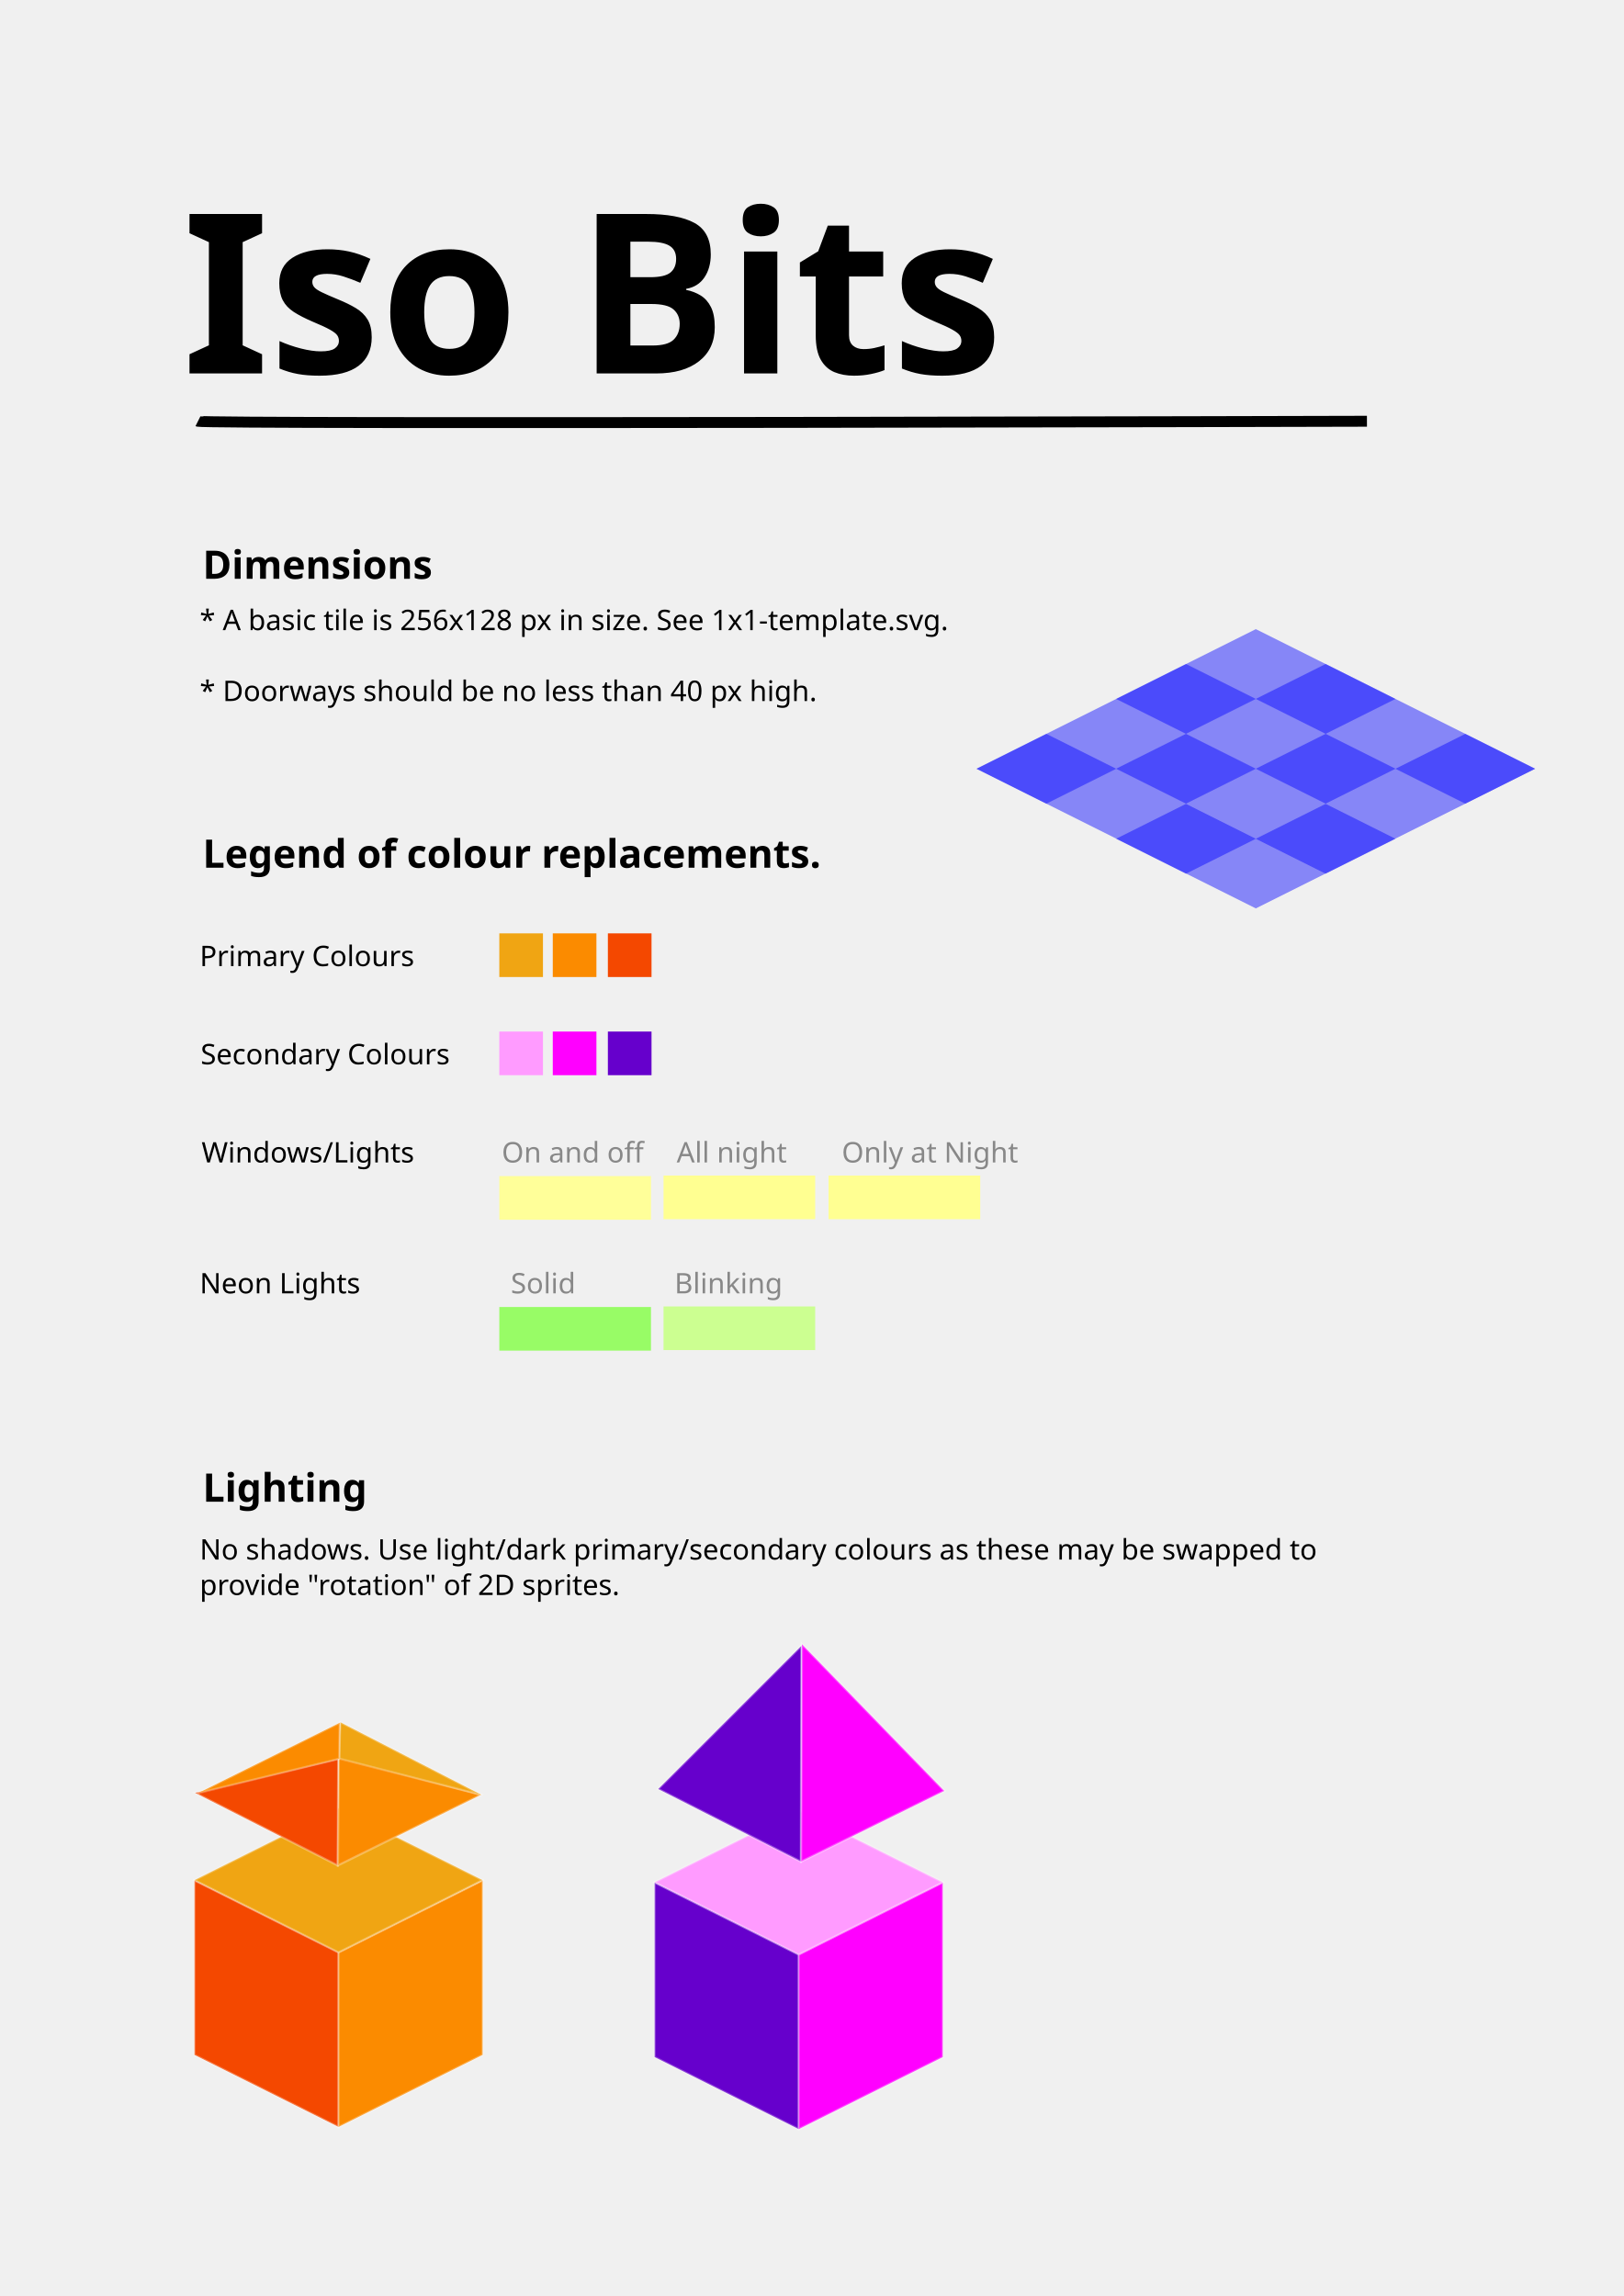
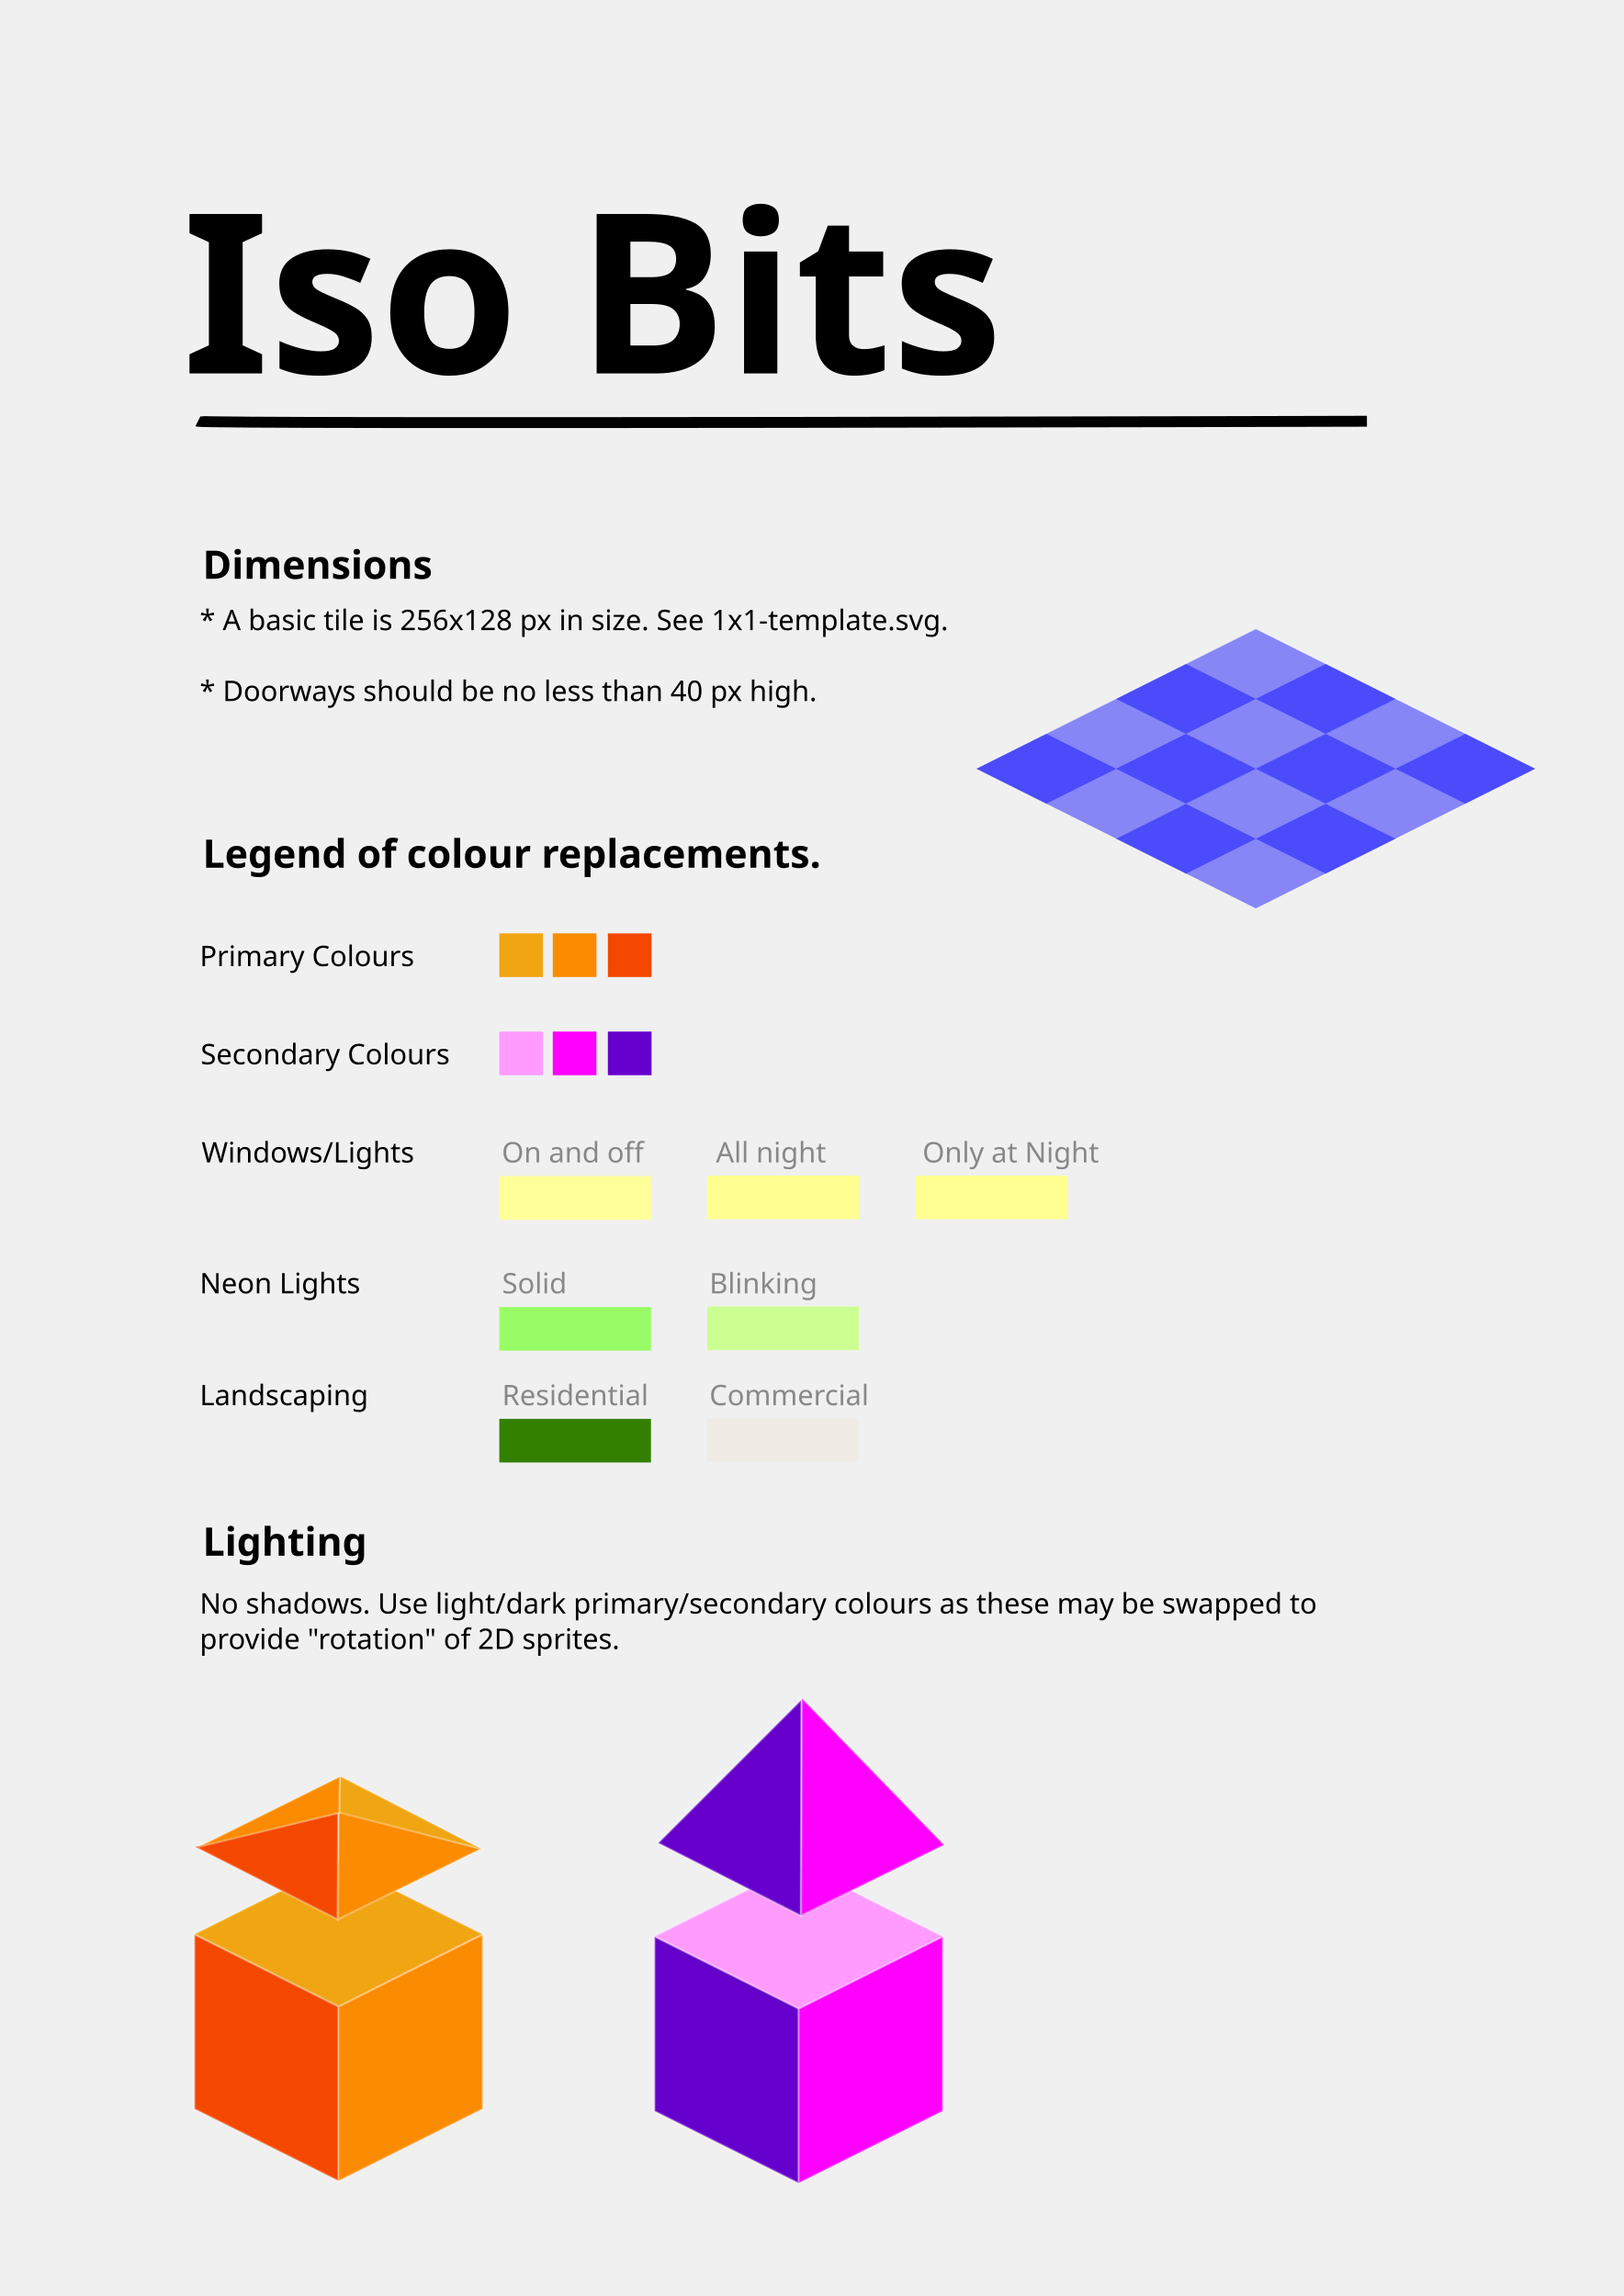
- <svg xmlns="http://www.w3.org/2000/svg" width="744.094" height="1052.362" id="svg27099" version="1.1">
-   <defs id="defs27101" />
+ <svg xmlns="http://www.w3.org/2000/svg" xmlns:xlink="http://www.w3.org/1999/xlink" width="744.094" height="1052.362" id="svg27099" version="1.1">
+   <defs id="defs27101">
+     <linearGradient y2="560.222" x2="153.328" y1="560.222" x1="152.771" gradientUnits="userSpaceOnUse" id="linearGradient7715" xlink:href="#linearGradient4802" />
+     <linearGradient y2="560.222" x2="153.328" y1="560.222" x1="152.771" gradientUnits="userSpaceOnUse" id="linearGradient7713" xlink:href="#linearGradient4802" />
+     <linearGradient y2="560.222" x2="153.328" y1="560.222" x1="152.771" gradientUnits="userSpaceOnUse" id="linearGradient7711" xlink:href="#linearGradient4802" />
+     <linearGradient y2="560.222" x2="153.328" y1="560.222" x1="152.771" gradientUnits="userSpaceOnUse" id="linearGradient7709" xlink:href="#linearGradient4802" />
+     <linearGradient y2="560.222" x2="153.328" y1="560.222" x1="152.771" gradientUnits="userSpaceOnUse" id="linearGradient7707" xlink:href="#linearGradient4802" />
+     <linearGradient y2="560.222" x2="153.328" y1="560.222" x1="152.771" gradientUnits="userSpaceOnUse" id="linearGradient7705" xlink:href="#linearGradient4802" />
+     <linearGradient y2="604.858" x2="526" y1="524.608" x1="517" gradientTransform="matrix(4,0,0,4,-1341.04,-2370.053)" gradientUnits="userSpaceOnUse" id="linearGradient7703" xlink:href="#linearGradient5449" />
+     <linearGradient y2="651.222" x2="674.185" y1="598.013" x1="623.087" gradientTransform="matrix(4,0,0,4,-1341.04,-2370.053)" gradientUnits="userSpaceOnUse" id="linearGradient7701" xlink:href="#linearGradient5459" />
+     <linearGradient id="linearGradient6723">
+       <stop style="stop-color:#5a5a5a;stop-opacity:1" offset="0" id="stop6725" />
+       <stop style="stop-color:#cccccf;stop-opacity:1" offset="1" id="stop6727" />
+     </linearGradient>
+     <linearGradient id="linearGradient6715">
+       <stop style="stop-color:#888888;stop-opacity:1" offset="0" id="stop6717" />
+       <stop style="stop-color:#eeeeee;stop-opacity:1" offset="1" id="stop6719" />
+     </linearGradient>
+     <linearGradient xlink:href="#linearGradient6715" id="linearGradient6721" x1="165.096" y1="38.697" x2="168.659" y2="37.195" gradientUnits="userSpaceOnUse" />
+     <linearGradient xlink:href="#linearGradient6723" id="linearGradient6729" x1="167.261" y1="41.305" x2="169.278" y2="35.825" gradientUnits="userSpaceOnUse" />
+     <linearGradient gradientTransform="matrix(4,0,0,4,-1341.04,-2370.053)" y2="651.222" x2="674.185" y1="598.013" x1="623.087" gradientUnits="userSpaceOnUse" id="linearGradient6512" xlink:href="#linearGradient5459" />
+     <linearGradient gradientTransform="matrix(4,0,0,4,-1341.04,-2370.053)" y2="604.858" x2="526" y1="524.608" x1="517" gradientUnits="userSpaceOnUse" id="linearGradient6391" xlink:href="#linearGradient5449" />
+     <linearGradient id="linearGradient5518">
+       <stop id="stop5520" style="stop-color:#6600cc;stop-opacity:1" offset="0" />
+       <stop id="stop5522" style="stop-color:#ff00ff;stop-opacity:1" offset="1" />
+     </linearGradient>
+     <linearGradient id="linearGradient4820">
+       <stop id="stop4822" style="stop-color:#f44800;stop-opacity:1" offset="0" />
+       <stop id="stop4824" style="stop-color:#fb8b00;stop-opacity:1" offset="1" />
+     </linearGradient>
+     <linearGradient id="linearGradient4767">
+       <stop id="stop4769" style="stop-color:#6600cc;stop-opacity:1" offset="0" />
+       <stop id="stop4771" style="stop-color:#ff00ff;stop-opacity:1" offset="1" />
+     </linearGradient>
+     <linearGradient x1="115" y1="160.818" x2="140" y2="160.818" id="linearGradient5425" xlink:href="#linearGradient4820" gradientUnits="userSpaceOnUse" gradientTransform="translate(257.0333,50)" />
+     <linearGradient x1="100" y1="171" x2="155" y2="171" id="linearGradient5427" xlink:href="#linearGradient4820" gradientUnits="userSpaceOnUse" gradientTransform="translate(257.0333,50)" />
+     <linearGradient x1="-124.915" y1="214.258" x2="-74.66" y2="264.513" id="linearGradient5429" xlink:href="#linearGradient4820" gradientUnits="userSpaceOnUse" gradientTransform="translate(87.37054,199.6794)" />
+     <linearGradient x1="-150.819" y1="279.177" x2="-136.867" y2="293.129" id="linearGradient5431" xlink:href="#linearGradient4767" gradientUnits="userSpaceOnUse" gradientTransform="matrix(0.8959322,-0.4441909,0.8959322,0.4441909,257.0333,0)" />
+     <linearGradient x1="115" y1="160.818" x2="140" y2="160.818" id="linearGradient5433" xlink:href="#linearGradient4820" gradientUnits="userSpaceOnUse" gradientTransform="translate(257.0333,0)" />
+     <linearGradient x1="100" y1="171" x2="155" y2="171" id="linearGradient5435" xlink:href="#linearGradient4820" gradientUnits="userSpaceOnUse" gradientTransform="translate(257.0333,0)" />
+     <linearGradient x1="-124.915" y1="214.258" x2="-74.66" y2="264.513" id="linearGradient5437" xlink:href="#linearGradient4820" gradientUnits="userSpaceOnUse" gradientTransform="translate(143.525,143.525)" />
+     <linearGradient x1="115" y1="160.818" x2="140" y2="160.818" id="linearGradient5502" xlink:href="#linearGradient4820" gradientUnits="userSpaceOnUse" gradientTransform="translate(-33.53807,32.91851)" />
+     <linearGradient x1="100" y1="171" x2="155" y2="171" id="linearGradient5504" xlink:href="#linearGradient4820" gradientUnits="userSpaceOnUse" gradientTransform="translate(-33.53807,32.91851)" />
+     <linearGradient x1="-124.915" y1="214.258" x2="-74.66" y2="264.513" id="linearGradient5506" xlink:href="#linearGradient4820" gradientUnits="userSpaceOnUse" gradientTransform="matrix(0.8954307,-0.4452009,0.8954307,0.4452009,-33.53807,32.91851)" />
+     <linearGradient x1="-124.915" y1="214.258" x2="-74.66" y2="264.513" id="linearGradient5509" xlink:href="#linearGradient4820" gradientUnits="userSpaceOnUse" gradientTransform="matrix(0.8954307,-0.4452009,0.8954307,0.4452009,-31.03807,38.91851)" />
+     <linearGradient x1="115" y1="160.818" x2="140" y2="160.818" id="linearGradient5512" xlink:href="#linearGradient4820" gradientUnits="userSpaceOnUse" gradientTransform="translate(-31.03807,33.91851)" />
+     <linearGradient x1="100" y1="171" x2="155" y2="171" id="linearGradient5514" xlink:href="#linearGradient4820" gradientUnits="userSpaceOnUse" gradientTransform="translate(-31.03807,33.91851)" />
+     <linearGradient x1="85" y1="186" x2="110" y2="186" id="linearGradient5524" xlink:href="#linearGradient5518" gradientUnits="userSpaceOnUse" gradientTransform="translate(0,5)" />
+     <linearGradient x1="-124.915" y1="214.258" x2="-74.66" y2="264.513" id="linearGradient3122" xlink:href="#linearGradient4820" gradientUnits="userSpaceOnUse" gradientTransform="matrix(0.8954307,-0.4452009,0.8954307,0.4452009,-31.03807,38.91851)" />
+     <linearGradient x1="85" y1="186" x2="110" y2="186" id="linearGradient3124" xlink:href="#linearGradient5518" gradientUnits="userSpaceOnUse" gradientTransform="translate(0,5)" />
+     <linearGradient x1="115" y1="160.818" x2="140" y2="160.818" id="linearGradient3126" xlink:href="#linearGradient4820" gradientUnits="userSpaceOnUse" gradientTransform="translate(-33.53807,32.91851)" />
+     <linearGradient x1="100" y1="171" x2="155" y2="171" id="linearGradient3128" xlink:href="#linearGradient4820" gradientUnits="userSpaceOnUse" gradientTransform="translate(-33.53807,32.91851)" />
+     <linearGradient x1="-124.915" y1="214.258" x2="-74.66" y2="264.513" id="linearGradient3130" xlink:href="#linearGradient4820" gradientUnits="userSpaceOnUse" gradientTransform="matrix(0.8954307,-0.4452009,0.8954307,0.4452009,-33.53807,32.91851)" />
+     <linearGradient x1="85" y1="186" x2="110" y2="186" id="linearGradient3163" xlink:href="#linearGradient5518" gradientUnits="userSpaceOnUse" gradientTransform="translate(0,5)" />
+     <linearGradient x1="-124.915" y1="214.258" x2="-74.66" y2="264.513" id="linearGradient3166" xlink:href="#linearGradient4820" gradientUnits="userSpaceOnUse" gradientTransform="matrix(0.8954307,-0.4452009,0.8954307,0.4452009,-31.03807,38.91851)" />
+     <linearGradient xlink:href="#linearGradient4820" id="linearGradient3140" gradientUnits="userSpaceOnUse" gradientTransform="translate(-33.53807,32.91851)" x1="115" y1="160.818" x2="140" y2="160.818" />
+     <linearGradient xlink:href="#linearGradient4820" id="linearGradient3142" gradientUnits="userSpaceOnUse" gradientTransform="translate(-33.53807,32.91851)" x1="100" y1="171" x2="155" y2="171" />
+     <linearGradient xlink:href="#linearGradient4820" id="linearGradient3144" gradientUnits="userSpaceOnUse" gradientTransform="matrix(0.8954307,-0.4452009,0.8954307,0.4452009,-33.53807,32.91851)" x1="-124.915" y1="214.258" x2="-74.66" y2="264.513" />
+     <linearGradient xlink:href="#linearGradient4820" id="linearGradient3147" gradientUnits="userSpaceOnUse" gradientTransform="matrix(0.8954307,-0.4452009,0.8954307,0.4452009,-236.0381,10.66851)" x1="-124.915" y1="214.258" x2="-74.66" y2="264.513" />
+     <linearGradient xlink:href="#linearGradient4820" id="linearGradient3150" gradientUnits="userSpaceOnUse" gradientTransform="translate(-236.0381,10.66851)" x1="115" y1="160.818" x2="140" y2="160.818" />
+     <linearGradient xlink:href="#linearGradient4820" id="linearGradient3152" gradientUnits="userSpaceOnUse" gradientTransform="translate(-236.0381,10.66851)" x1="100" y1="171" x2="155" y2="171" />
+     <linearGradient xlink:href="#linearGradient5518" id="linearGradient3156" gradientUnits="userSpaceOnUse" gradientTransform="translate(-205,5)" x1="85" y1="186" x2="110" y2="186" />
+     <linearGradient xlink:href="#linearGradient5518" id="linearGradient3161" gradientUnits="userSpaceOnUse" gradientTransform="translate(-205,25)" x1="85" y1="186" x2="110" y2="186" />
+     <linearGradient xlink:href="#linearGradient5518" id="linearGradient3164" gradientUnits="userSpaceOnUse" gradientTransform="translate(-205,5)" x1="85" y1="186" x2="110" y2="186" />
+     <linearGradient y2="560.222" x2="153.328" y1="560.222" x1="152.771" gradientUnits="userSpaceOnUse" id="linearGradient6052" xlink:href="#linearGradient4802" />
+     <linearGradient y2="560.222" x2="153.328" y1="560.222" x1="152.771" gradientUnits="userSpaceOnUse" id="linearGradient6050" xlink:href="#linearGradient4802" />
+     <linearGradient y2="560.222" x2="153.328" y1="560.222" x1="152.771" gradientUnits="userSpaceOnUse" id="linearGradient6048" xlink:href="#linearGradient4802" />
+     <linearGradient y2="560.222" x2="153.328" y1="560.222" x1="152.771" gradientUnits="userSpaceOnUse" id="linearGradient6046" xlink:href="#linearGradient4802" />
+     <linearGradient y2="560.222" x2="153.328" y1="560.222" x1="152.771" gradientUnits="userSpaceOnUse" id="linearGradient6044" xlink:href="#linearGradient4802" />
+     <linearGradient y2="560.222" x2="153.328" y1="560.222" x1="152.771" gradientUnits="userSpaceOnUse" id="linearGradient6042" xlink:href="#linearGradient4802" />
+     <linearGradient id="linearGradient4802">
+       <stop id="stop4804" offset="0" style="stop-color:#6e6e37;stop-opacity:1;" />
+       <stop id="stop4806" offset="1" style="stop-color:#30331f;stop-opacity:1" />
+     </linearGradient>
+     <linearGradient id="linearGradient5449">
+       <stop id="stop5451" offset="0" style="stop-color:#ffffff;stop-opacity:0.343" />
+       <stop id="stop5453" offset="1" style="stop-color:#ffffff;stop-opacity:0;" />
+     </linearGradient>
+     <linearGradient id="linearGradient5459">
+       <stop id="stop5461" offset="0" style="stop-color:#ffffff;stop-opacity:0.218" />
+       <stop id="stop5463" offset="1" style="stop-color:#ffffff;stop-opacity:0;" />
+     </linearGradient>
+   </defs>
  <g id="layer1">
    <g transform="translate(-138.3422,-232.8571)" id="layer1-1-9">
      <rect style="fill:#f0a513;fill-opacity:1;stroke:none;display:inline" id="rect4336" width="20" height="20" x="367.165" y="660.666" />
      <rect y="660.666" x="391.665" height="20" width="20" id="rect4338" style="fill:#fb8b00;fill-opacity:1;stroke:none;display:inline" />
      <rect style="fill:#f44800;fill-opacity:1;stroke:none;display:inline" id="rect4340" width="20" height="20" x="416.915" y="660.666" />
      <rect y="705.666" x="367.165" height="20" width="20" id="rect4342" style="fill:#ff9bff;fill-opacity:1;stroke:none;display:inline" />
      <rect style="fill:#ff00ff;fill-opacity:1;stroke:none;display:inline" id="rect4344" width="20" height="20" x="391.665" y="705.666" />
      <rect y="705.666" x="416.915" height="20" width="20" id="rect4346" style="fill:#6600cc;fill-opacity:1;stroke:none;display:inline" />
      <rect style="fill:#ffff99;fill-opacity:1;stroke:none;display:inline" id="rect3585" width="69.5" height="20" x="367.165" y="771.916" />
-       <rect y="771.666" x="442.415" height="20" width="69.5" id="rect3587" style="fill:#ffff91;fill-opacity:1;stroke:none;display:inline" />
+       <rect y="771.666" x="462.415" height="20" width="69.5" id="rect3587" style="fill:#ffff91;fill-opacity:1;stroke:none;display:inline" />
      <text xml:space="preserve" style="font-size:40px;font-style:normal;font-variant:normal;font-weight:normal;font-stretch:normal;line-height:125%;letter-spacing:-52.51px;word-spacing:0px;fill:#000000;fill-opacity:1;stroke:none;display:inline;font-family:Droid Sans;-inkscape-font-specification:Droid Sans" x="229.863" y="675.666" id="text4357">
        <tspan id="tspan4359" x="229.863" y="675.666" style="font-size:13px;letter-spacing:0px">Primary Colours</tspan>
      </text>
      <text id="text4361" y="720.666" x="230.282" style="font-size:40px;font-style:normal;font-variant:normal;font-weight:normal;font-stretch:normal;line-height:125%;letter-spacing:-52.51px;word-spacing:0px;fill:#000000;fill-opacity:1;stroke:none;display:inline;font-family:Droid Sans;-inkscape-font-specification:Droid Sans" xml:space="preserve">
        <tspan style="font-size:13px;letter-spacing:0px" y="720.666" x="230.282" id="tspan4363">Secondary Colours</tspan>
      </text>
      <text xml:space="preserve" style="font-size:40px;font-style:normal;font-variant:normal;font-weight:normal;font-stretch:normal;line-height:125%;letter-spacing:-52.51px;word-spacing:0px;fill:#000000;fill-opacity:1;stroke:none;display:inline;font-family:Droid Sans;-inkscape-font-specification:Droid Sans" x="230.707" y="765.666" id="text4365">
        <tspan id="tspan4367" x="230.707" y="765.666" style="font-size:13px;letter-spacing:0px">Windows/Lights</tspan>
      </text>
-       <text id="text4369" y="765.666" x="448.439" style="font-size:40px;font-style:normal;font-variant:normal;font-weight:normal;font-stretch:normal;line-height:125%;letter-spacing:-52.51px;word-spacing:0px;fill:#888888;fill-opacity:1;stroke:none;display:inline;font-family:Droid Sans;-inkscape-font-specification:Droid Sans" xml:space="preserve">
-         <tspan style="font-size:13px;letter-spacing:0px;fill:#888888" y="765.666" x="448.439" id="tspan4371">All night</tspan>
+       <text id="text4369" y="765.666" x="466.439" style="font-size:40px;font-style:normal;font-variant:normal;font-weight:normal;font-stretch:normal;line-height:125%;letter-spacing:-52.51px;word-spacing:0px;fill:#888888;fill-opacity:1;stroke:none;display:inline;font-family:Droid Sans;-inkscape-font-specification:Droid Sans" xml:space="preserve">
+         <tspan style="font-size:13px;letter-spacing:0px;fill:#888888" y="765.666" x="466.439" id="tspan4371">All night</tspan>
      </text>
      <text xml:space="preserve" style="font-size:40px;font-style:normal;font-variant:normal;font-weight:normal;font-stretch:normal;line-height:125%;letter-spacing:-52.51px;word-spacing:0px;fill:#888888;fill-opacity:1;stroke:none;display:inline;font-family:Droid Sans;-inkscape-font-specification:Droid Sans" x="368.254" y="765.666" id="text4373">
        <tspan id="tspan4375" x="368.254" y="765.666" style="font-size:13px;letter-spacing:0px;fill:#888888">On and off</tspan>
      </text>
      <rect y="831.916" x="367.165" height="20" width="69.5" id="rect4377" style="fill:#98fc66;fill-opacity:1;stroke:none;display:inline" />
-       <rect style="fill:#ccff91;fill-opacity:1;stroke:none;display:inline" id="rect4379" width="69.5" height="20" x="442.415" y="831.666" />
+       <rect style="fill:#ccff91;fill-opacity:1;stroke:none;display:inline" id="rect4379" width="69.5" height="20" x="462.415" y="831.666" />
      <text id="text4381" y="825.666" x="229.863" style="font-size:40px;font-style:normal;font-variant:normal;font-weight:normal;font-stretch:normal;line-height:125%;letter-spacing:-52.51px;word-spacing:0px;fill:#000000;fill-opacity:1;stroke:none;display:inline;font-family:Droid Sans;-inkscape-font-specification:Droid Sans" xml:space="preserve">
        <tspan style="font-size:13px;letter-spacing:0px" y="825.666" x="229.863" id="tspan4383">Neon Lights</tspan>
      </text>
-       <text xml:space="preserve" style="font-size:40px;font-style:normal;font-variant:normal;font-weight:normal;font-stretch:normal;line-height:125%;letter-spacing:-52.51px;word-spacing:0px;fill:#888888;fill-opacity:1;stroke:none;display:inline;font-family:Droid Sans;-inkscape-font-specification:Droid Sans" x="372.425" y="825.666" id="text4385">
-         <tspan id="tspan4387" x="372.425" y="825.666" style="font-size:13px;letter-spacing:0px;fill:#888888">Solid</tspan>
+       <text xml:space="preserve" style="font-size:40px;font-style:normal;font-variant:normal;font-weight:normal;font-stretch:normal;line-height:125%;letter-spacing:-52.51px;word-spacing:0px;fill:#888888;fill-opacity:1;stroke:none;display:inline;font-family:Droid Sans;-inkscape-font-specification:Droid Sans" x="368.425" y="825.666" id="text4385">
+         <tspan id="tspan4387" x="368.425" y="825.666" style="font-size:13px;letter-spacing:0px;fill:#888888">Solid</tspan>
      </text>
-       <text id="text4389" y="825.666" x="447.425" style="font-size:40px;font-style:normal;font-variant:normal;font-weight:normal;font-stretch:normal;line-height:125%;letter-spacing:-52.51px;word-spacing:0px;fill:#888888;fill-opacity:1;stroke:none;display:inline;font-family:Droid Sans;-inkscape-font-specification:Droid Sans" xml:space="preserve">
-         <tspan style="font-size:13px;letter-spacing:0px;fill:#888888" y="825.666" x="447.425" id="tspan4391">Blinking</tspan>
+       <text id="text4389" y="825.666" x="463.425" style="font-size:40px;font-style:normal;font-variant:normal;font-weight:normal;font-stretch:normal;line-height:125%;letter-spacing:-52.51px;word-spacing:0px;fill:#888888;fill-opacity:1;stroke:none;display:inline;font-family:Droid Sans;-inkscape-font-specification:Droid Sans" xml:space="preserve">
+         <tspan style="font-size:13px;letter-spacing:0px;fill:#888888" y="825.666" x="463.425" id="tspan4391">Blinking</tspan>
      </text>
-       <rect style="fill:#ffff92;fill-opacity:1;stroke:none;display:inline" id="rect3008" width="69.5" height="20" x="518.05" y="771.666" />
-       <text xml:space="preserve" style="font-size:40px;font-style:normal;font-variant:normal;font-weight:normal;font-stretch:normal;line-height:125%;letter-spacing:-52.51px;word-spacing:0px;fill:#888888;fill-opacity:1;stroke:none;display:inline;font-family:Droid Sans;-inkscape-font-specification:Droid Sans" x="524.074" y="765.666" id="text3010">
-         <tspan id="tspan3012" x="524.074" y="765.666" style="font-size:13px;letter-spacing:0px;fill:#888888">Only at Night</tspan>
+       <rect style="fill:#ffff92;fill-opacity:1;stroke:none;display:inline" id="rect3008" width="69.5" height="20" x="558.05" y="771.666" />
+       <text xml:space="preserve" style="font-size:40px;font-style:normal;font-variant:normal;font-weight:normal;font-stretch:normal;line-height:125%;letter-spacing:-52.51px;word-spacing:0px;fill:#888888;fill-opacity:1;stroke:none;display:inline;font-family:Droid Sans;-inkscape-font-specification:Droid Sans" x="561.074" y="765.666" id="text3010">
+         <tspan id="tspan3012" x="561.074" y="765.666" style="font-size:13px;letter-spacing:0px;fill:#888888">Only at Night</tspan>
      </text>
      <text xml:space="preserve" style="font-size:40px;font-style:normal;font-weight:normal;line-height:125%;letter-spacing:0px;word-spacing:0px;fill:#000000;fill-opacity:1;stroke:none;font-family:Sans" x="231.199" y="630.576" id="text3786">
        <tspan id="tspan3788" x="231.199" y="630.576" style="font-size:18px;font-weight:bold">Legend of colour replacements.</tspan>
      </text>
-       <text id="text3790" y="921.148" x="231.199" style="font-size:40px;font-style:normal;font-weight:normal;line-height:125%;letter-spacing:0px;word-spacing:0px;fill:#000000;fill-opacity:1;stroke:none;font-family:Sans" xml:space="preserve">
-         <tspan style="font-size:18px;font-weight:bold" y="921.148" x="231.199" id="tspan3794">Lighting</tspan>
+       <text id="text3790" y="945.897" x="231.199" style="font-size:40px;font-style:normal;font-weight:normal;line-height:125%;letter-spacing:0px;word-spacing:0px;fill:#000000;fill-opacity:1;stroke:none;font-family:Sans" xml:space="preserve">
+         <tspan style="font-size:18px;font-weight:bold" y="945.897" x="231.199" id="tspan3794">Lighting</tspan>
      </text>
-       <g id="g3810" transform="translate(205,270.5)">
+       <g id="g3810" transform="translate(205,295.2487)">
        <path transform="translate(138.3422,232.8571)" id="path3804" d="m 95,592.362 0,80 66,33 0,-80 z" style="fill:#6600cc;fill-opacity:1;stroke:#ffffff;stroke-width:1px;stroke-linecap:butt;stroke-linejoin:miter;stroke-opacity:0.257" />
        <path style="fill:#ff00ff;fill-opacity:1;stroke:#ffffff;stroke-width:1px;stroke-linecap:butt;stroke-linejoin:miter;stroke-opacity:0.257" d="m 365.381,825.219 0,80 -66,33 0,-80 z" id="path3806" />
        <path id="path3808" d="m 233.342,825.094 66,-33 66,33 -66,33.125 z" style="fill:#ff9bff;fill-opacity:1;stroke:#ffffff;stroke-width:1px;stroke-linecap:butt;stroke-linejoin:miter;stroke-opacity:0.257" />
      </g>
-       <g id="g3858" transform="translate(-149.875,147.5)">
+       <g id="g3858" transform="translate(-149.875,172.2487)">
        <path style="fill:#f44800;fill-opacity:1;stroke:#ffffff;stroke-width:1px;stroke-linecap:butt;stroke-linejoin:miter;stroke-opacity:0.257" d="m 377.342,947.219 0,80 66,33 0,-80 z" id="path3817" />
        <path id="path3819" d="m 509.381,947.219 0,80 -66,33 0,-80 z" style="fill:#fb8b00;fill-opacity:1;stroke:#ffffff;stroke-width:1px;stroke-linecap:butt;stroke-linejoin:miter;stroke-opacity:0.257" />
        <path style="fill:#f0a513;fill-opacity:1;stroke:#ffffff;stroke-width:1px;stroke-linecap:butt;stroke-linejoin:miter;stroke-opacity:0.257" d="m 377.342,947.094 66,-33 66,33 -66,33.125 z" id="path3821" />
      </g>
-       <g id="g3863" transform="translate(-216.5,129)">
+       <g id="g3863" transform="translate(-216.5,153.7487)">
        <path id="path3828" d="m 721.967,858.094 0,65.625" style="fill:none;stroke:#ffffff;stroke-width:1px;stroke-linecap:butt;stroke-linejoin:miter;stroke-opacity:0.307" />
        <path id="path3843" d="m 656.467,923.844 65.625,-65.625 -0.25,98.875 z" style="fill:#6600cc;fill-opacity:1;stroke:#ffffff;stroke-width:1px;stroke-linecap:butt;stroke-linejoin:miter;stroke-opacity:0.307" />
        <path id="path3845" d="m 722.342,857.469 65.25,67.25 -65.625,32.375 z" style="fill:#ff00ff;fill-opacity:1;stroke:#ffffff;stroke-width:1px;stroke-linecap:butt;stroke-linejoin:miter;stroke-opacity:0.307" />
      </g>
-       <g id="g3893" transform="translate(-496.25,150.25)">
+       <g id="g3893" transform="translate(-496.25,174.9987)">
        <g id="g3868" transform="translate(67.5,20.5)">
          <path id="path3872" d="m 656.467,883.844 65.625,-15.625 -0.25,48.875 z" style="fill:#f44800;fill-opacity:1;stroke:#ffffff;stroke-width:1px;stroke-linecap:butt;stroke-linejoin:miter;stroke-opacity:0.307" />
          <path id="path3874" d="m 722.342,867.469 65.25,17.25 -65.625,32.375 z" style="fill:#fb8b00;fill-opacity:1;stroke:#ffffff;stroke-width:1px;stroke-linecap:butt;stroke-linejoin:miter;stroke-opacity:0.307" />
        </g>
        <path transform="translate(138.3422,232.8571)" id="path3889" d="m 651.688,655.8 0.5,-16.688 64.875,33.375 z" style="fill:#f0a513;fill-opacity:1;stroke:#ffffff;stroke-width:1px;stroke-linecap:butt;stroke-linejoin:miter;stroke-opacity:0.252" />
        <path transform="translate(138.3422,232.8571)" id="path3891" d="m 651.688,655.862 -64.688,15.75 64.938,-32.25 z" style="fill:#fb8b00;fill-opacity:1;stroke:#ffffff;stroke-width:1px;stroke-linecap:butt;stroke-linejoin:miter;stroke-opacity:0.252" />
      </g>
-       <text id="text3926" y="947.666" x="229.863" style="font-size:40px;font-style:normal;font-variant:normal;font-weight:normal;font-stretch:normal;line-height:125%;letter-spacing:-52.51px;word-spacing:0px;fill:#000000;fill-opacity:1;stroke:none;display:inline;font-family:Droid Sans;-inkscape-font-specification:Droid Sans" xml:space="preserve">
-         <tspan style="font-size:13px;letter-spacing:0px" y="947.666" x="229.863" id="tspan3928">No shadows. Use light/dark primary/secondary colours as these may be swapped to </tspan>
-         <tspan style="font-size:13px;letter-spacing:0px" y="963.916" x="229.863" id="tspan3930">provide "rotation" of 2D sprites.</tspan>
+       <text id="text3926" y="972.414" x="229.863" style="font-size:40px;font-style:normal;font-variant:normal;font-weight:normal;font-stretch:normal;line-height:125%;letter-spacing:-52.51px;word-spacing:0px;fill:#000000;fill-opacity:1;stroke:none;display:inline;font-family:Droid Sans;-inkscape-font-specification:Droid Sans" xml:space="preserve">
+         <tspan style="font-size:13px;letter-spacing:0px" y="972.414" x="229.863" id="tspan3928">No shadows. Use light/dark primary/secondary colours as these may be swapped to </tspan>
+         <tspan style="font-size:13px;letter-spacing:0px" y="988.664" x="229.863" id="tspan3930">provide "rotation" of 2D sprites.</tspan>
      </text>
      <g id="g5045">
        <text id="text5007" y="498.148" x="231.199" style="font-size:40px;font-style:normal;font-weight:normal;line-height:125%;letter-spacing:0px;word-spacing:0px;fill:#000000;fill-opacity:1;stroke:none;font-family:Sans" xml:space="preserve">
          <tspan style="font-size:18px;font-weight:bold" y="498.148" x="231.199" id="tspan5009">Dimensions</tspan>
        </text>
        <text id="text5011" y="521.666" x="229.863" style="font-size:40px;font-style:normal;font-variant:normal;font-weight:normal;font-stretch:normal;line-height:125%;letter-spacing:-52.51px;word-spacing:0px;fill:#000000;fill-opacity:1;stroke:none;display:inline;font-family:Droid Sans;-inkscape-font-specification:Droid Sans" xml:space="preserve">
          <tspan style="font-size:13px;letter-spacing:0px" y="521.666" x="229.863" id="tspan5015">* A basic tile is 256x128 px in size. See 1x1-template.svg.</tspan>
          <tspan id="tspan5043" style="font-size:13px;letter-spacing:0px" y="537.916" x="229.863" />
          <tspan id="tspan5041" style="font-size:13px;letter-spacing:0px" y="554.166" x="229.863">* Doorways should be no less than 40 px high.</tspan>
        </text>
        <g id="layer1-6" transform="translate(-154.7292,-52.85714)">
          <g id="g3948" transform="translate(293.8439,-108.2494)">
            <g id="g3950" style="fill:#0000ff">
              <rect style="opacity:0.442;fill:#0000ff;stroke:none" id="rect3952" width="143.108" height="143.108" x="-584.689" y="1084.146" transform="matrix(0.8944272,-0.4472136,0.8944272,0.4472136,0,0)" />
              <path id="path3954" d="m 542.719,698.312 -32,16 32,16 32,-16 -32,-16 z m 32,16 32,16 32,-16 -32,-16 -32,16 z" style="opacity:0.442;fill:#0000ff;stroke:none" />
              <rect transform="matrix(0.8944272,-0.4472136,0.8944272,0.4472136,0,0)" y="1191.477" x="-477.358" height="35.777" width="35.777" id="rect3956" style="opacity:0.442;fill:#0000ff;stroke:none" />
              <rect style="opacity:0.442;fill:#0000ff;stroke:none" id="rect3958" width="35.777" height="35.777" x="-584.69" y="1084.146" transform="matrix(0.8944272,-0.4472136,0.8944272,0.4472136,0,0)" />
              <path id="path3960" d="m 542.719,730.312 -32,16 32,16 32,-16 -32,-16 z m 32,16 32,16 32,-16 -32,-16 -32,16 z" style="opacity:0.442;fill:#0000ff;stroke:none" />
              <path style="opacity:0.442;fill:#0000ff;stroke:none" d="m 542.719,762.416 -32,16 32,16 32,-16 -32,-16 z m 32,16 32,16 32,-16 -32,-16 -32,16 z" id="path3962" />
            </g>
          </g>
        </g>
      </g>
+       <rect style="fill:#338000;fill-opacity:1;stroke:none;display:inline" id="rect3057" width="69.5" height="20" x="367.165" y="883.181" />
+       <rect y="882.931" x="462.415" height="20" width="69.5" id="rect3059" style="fill:#f0ebe5;fill-opacity:1;stroke:none;display:inline" />
+       <text xml:space="preserve" style="font-size:40px;font-style:normal;font-variant:normal;font-weight:normal;font-stretch:normal;line-height:125%;letter-spacing:-52.51px;word-spacing:0px;fill:#000000;fill-opacity:1;stroke:none;display:inline;font-family:Droid Sans;-inkscape-font-specification:Droid Sans" x="229.863" y="876.931" id="text3061">
+         <tspan id="tspan3063" x="229.863" y="876.931" style="font-size:13px;letter-spacing:0px">Landscaping</tspan>
+       </text>
+       <text id="text3065" y="876.931" x="368.425" style="font-size:40px;font-style:normal;font-variant:normal;font-weight:normal;font-stretch:normal;line-height:125%;letter-spacing:-52.51px;word-spacing:0px;fill:#888888;fill-opacity:1;stroke:none;display:inline;font-family:Droid Sans;-inkscape-font-specification:Droid Sans" xml:space="preserve">
+         <tspan style="font-size:13px;letter-spacing:0px;fill:#888888" y="876.931" x="368.425" id="tspan3067">Residential</tspan>
+       </text>
+       <text xml:space="preserve" style="font-size:40px;font-style:normal;font-variant:normal;font-weight:normal;font-stretch:normal;line-height:125%;letter-spacing:-52.51px;word-spacing:0px;fill:#888888;fill-opacity:1;stroke:none;display:inline;font-family:Droid Sans;-inkscape-font-specification:Droid Sans" x="463.425" y="876.931" id="text3069">
+         <tspan id="tspan3071" x="463.425" y="876.931" style="font-size:13px;letter-spacing:0px;fill:#888888">Commercial</tspan>
+       </text>
    </g>
    <text xml:space="preserve" style="font-size:102.351px;font-style:normal;font-weight:normal;line-height:125%;letter-spacing:0px;word-spacing:0px;fill:#000000;fill-opacity:1;stroke:none;font-family:Sans" x="83.562" y="171.163" id="text3012">
      <tspan id="tspan3014" x="83.562" y="171.163" style="font-weight:bold">Iso Bits</tspan>
    </text>
    <path style="fill:none;stroke:#000000;stroke-width:5;stroke-linecap:butt;stroke-linejoin:miter;stroke-opacity:1;stroke-miterlimit:4;stroke-dasharray:none" d="m 90.714,193.076 c 2.857,1.429 535.714,0 535.714,0" id="path3016" />
  </g>
</svg>
